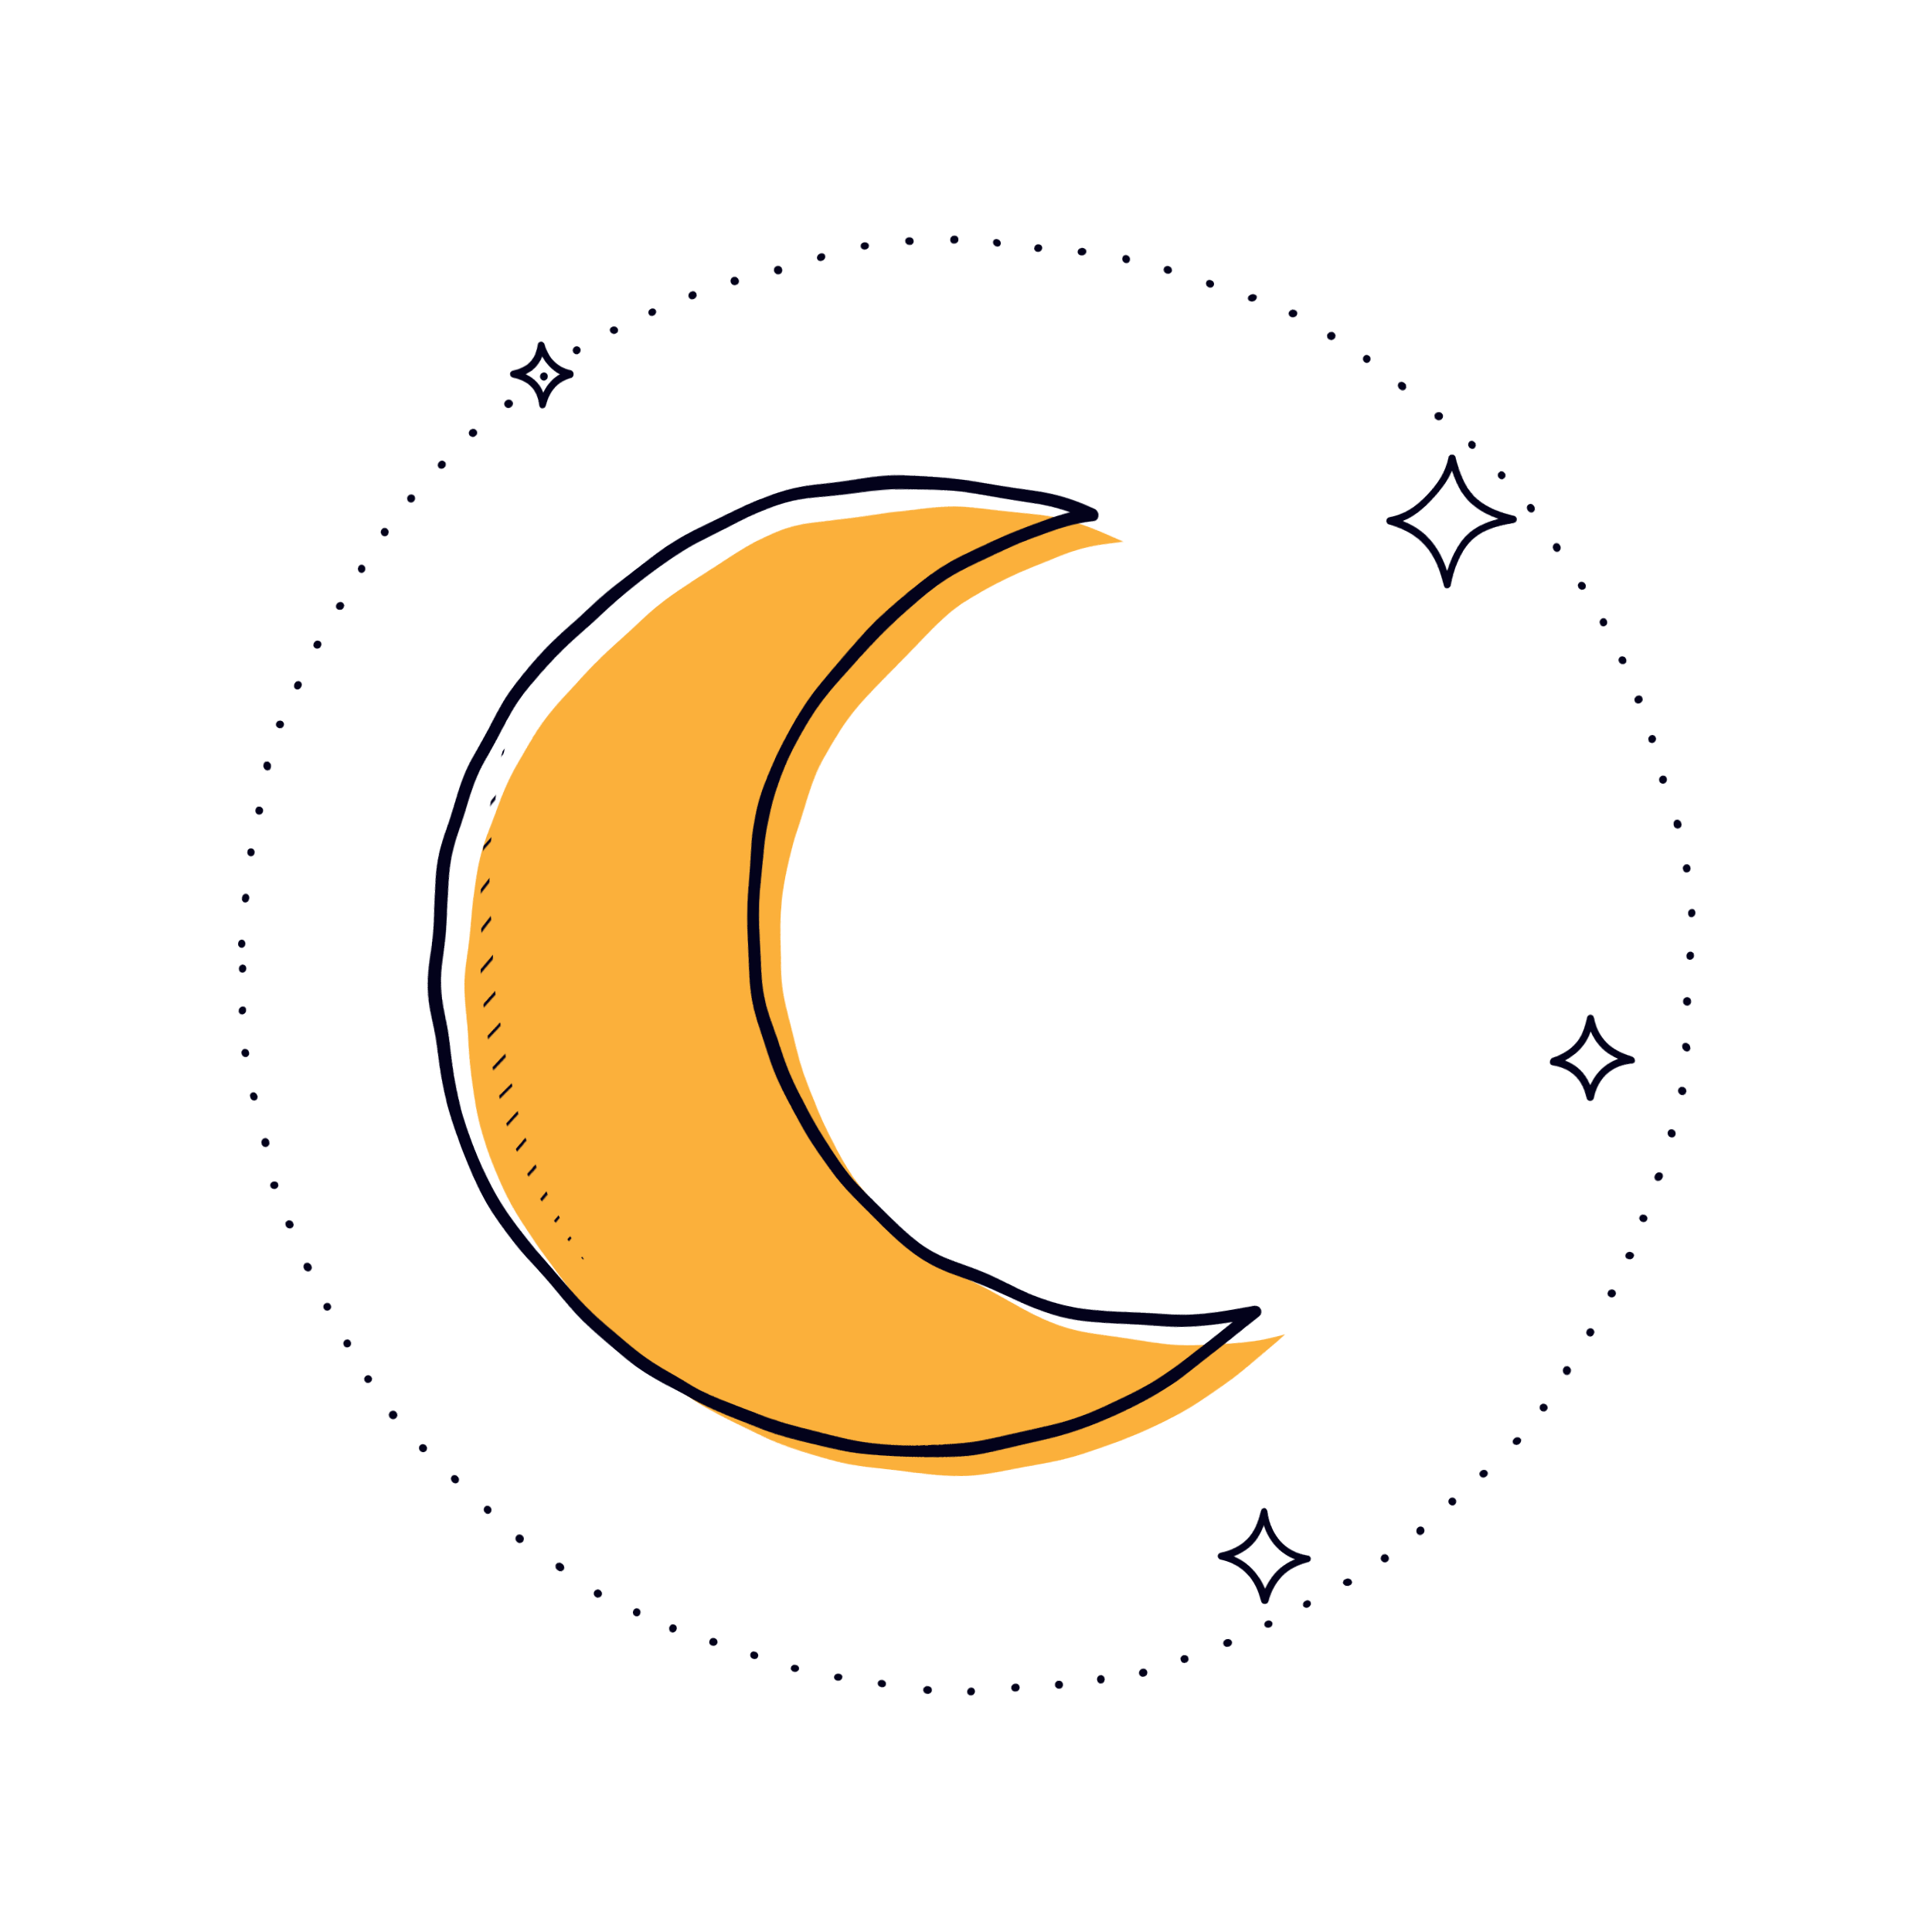
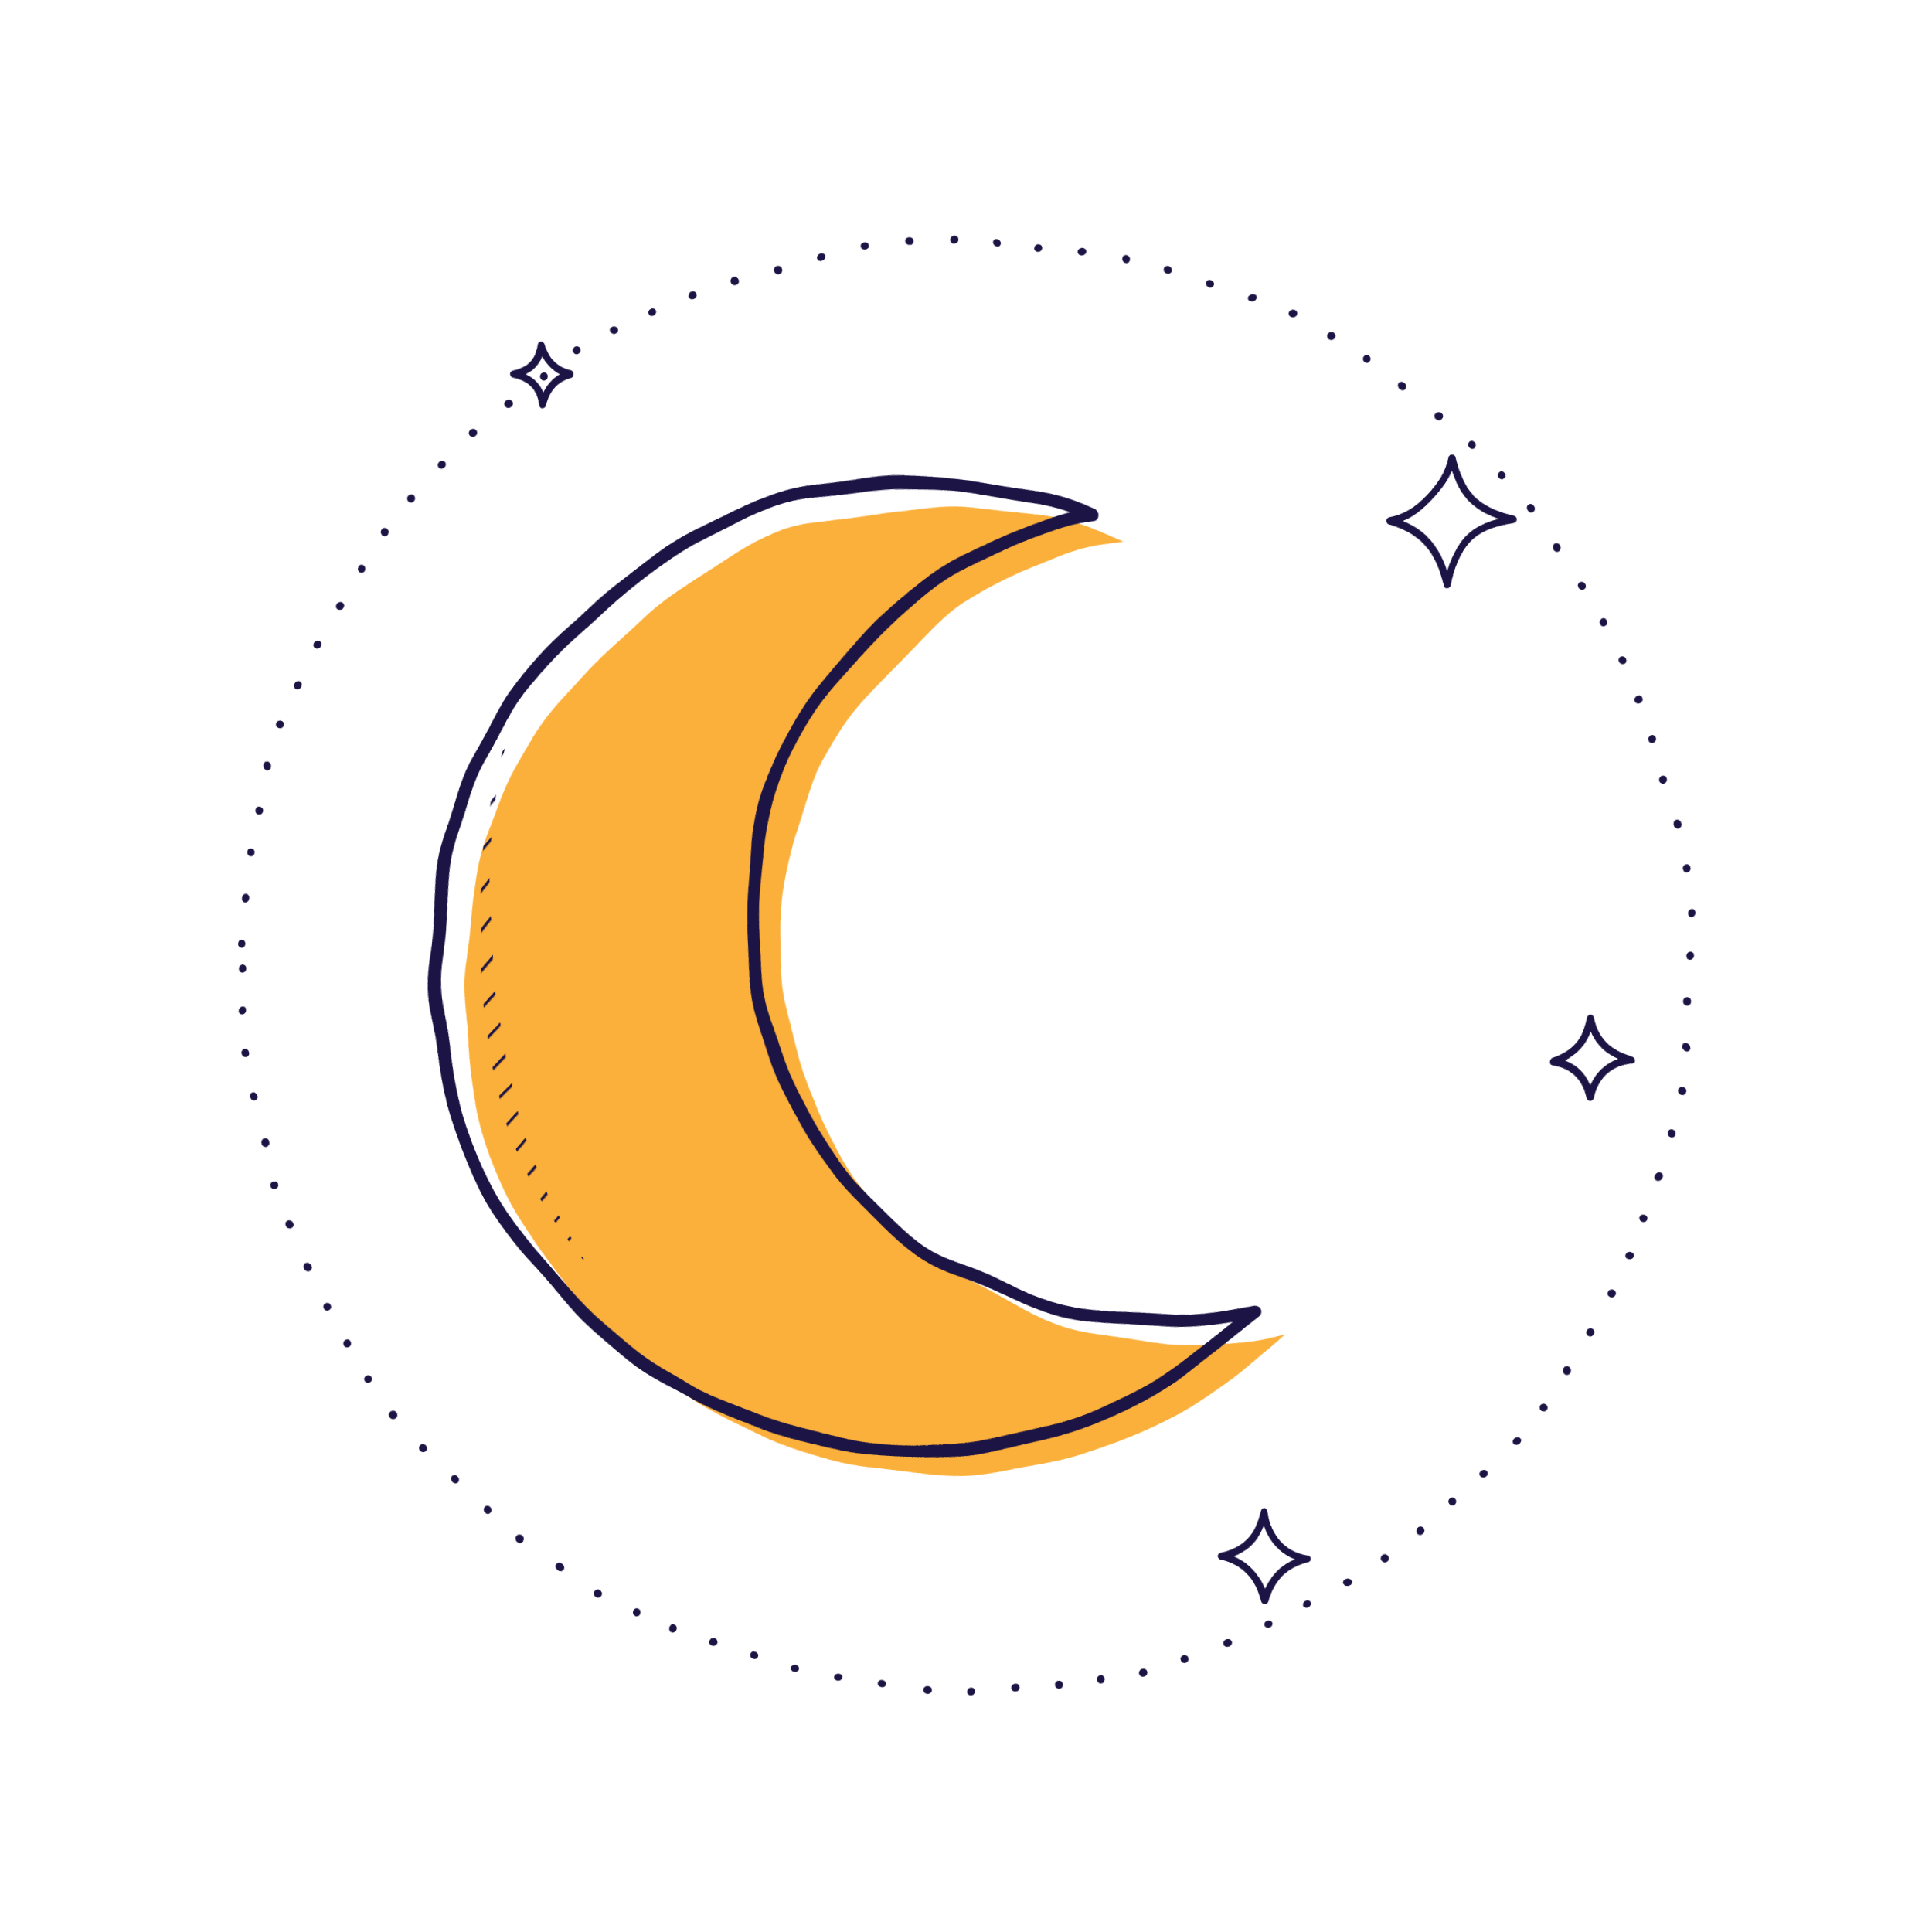
<svg xmlns="http://www.w3.org/2000/svg" viewBox="0 0 400 400" width="800" height="800">
  <defs>
    <filter id="mano" x="-4%" y="-4%" width="108%" height="108%">
      <feTurbulence type="fractalNoise" baseFrequency="0.035" numOctaves="2" seed="7" result="n" />
      <feDisplacementMap in="SourceGraphic" in2="n" scale="3.4" xChannelSelector="R" yChannelSelector="G" />
    </filter>
    <pattern id="trama" width="5" height="5" patternUnits="userSpaceOnUse" patternTransform="rotate(40)">
-       <line x1="0" y1="0" x2="0" y2="5" stroke="#03021b" stroke-width="1.1" />
+       <line x1="0" y1="0" x2="0" y2="5" stroke="#1b1444" stroke-width="1.1" />
    </pattern>
  </defs>
  <g filter="url(#mano)">
    <g transform="translate(6 5)" fill="#fbb03b" stroke="none">
      <path d="M226.85,107.04 A100,100 0 1 0 259.77,271.64 A84,84 0 1 1 226.85,107.04 Z" />
    </g>
    <g fill="url(#trama)" stroke="none">
      <path d="M106,150 C96,190 102,230 122,262 C100,236 92,196 106,150 Z" />
    </g>
-     <g fill="none" stroke="#03021b" stroke-linecap="round" stroke-linejoin="round">
+     <g fill="none" stroke="#1b1444" stroke-linecap="round" stroke-linejoin="round">
      <path d="M226.85,107.04 A100,100 0 1 0 259.77,271.64 A84,84 0 1 1 226.85,107.04 Z" stroke-width="2.6" />
      <path d="M50,200 a150,150 0 1,0 300,0 a150,150 0 1,0 -300,0 Z" stroke-width="1.6" stroke-dasharray="0.1 9" />
    </g>
-     <g fill="#03021b" stroke="none" />
-     <g fill="none" stroke="#03021b" stroke-width="1.5" stroke-linecap="round" stroke-linejoin="round">
+     <g fill="#1b1444" stroke="none" />
+     <g fill="none" stroke="#1b1444" stroke-width="1.5" stroke-linecap="round" stroke-linejoin="round">
      <path d="M300,95 Q302.34,105.66 313,108 Q302.34,110.34 300,121 Q297.66,110.34 287,108 Q297.66,105.66 300,95 Z" />
      <path d="M330,212 Q331.44,218.56 338,220 Q331.44,221.44 330,228 Q328.56,221.44 322,220 Q328.56,218.56 330,212 Z" />
      <path d="M262,313 Q263.62,320.38 271,322 Q263.62,323.62 262,331 Q260.38,323.62 253,322 Q260.38,320.38 262,313 Z" />
      <path d="M112,72 Q113.08,76.92 118,78 Q113.08,79.08 112,84 Q110.92,79.08 106,78 Q110.92,76.92 112,72 Z" />
    </g>
  </g>
</svg>
